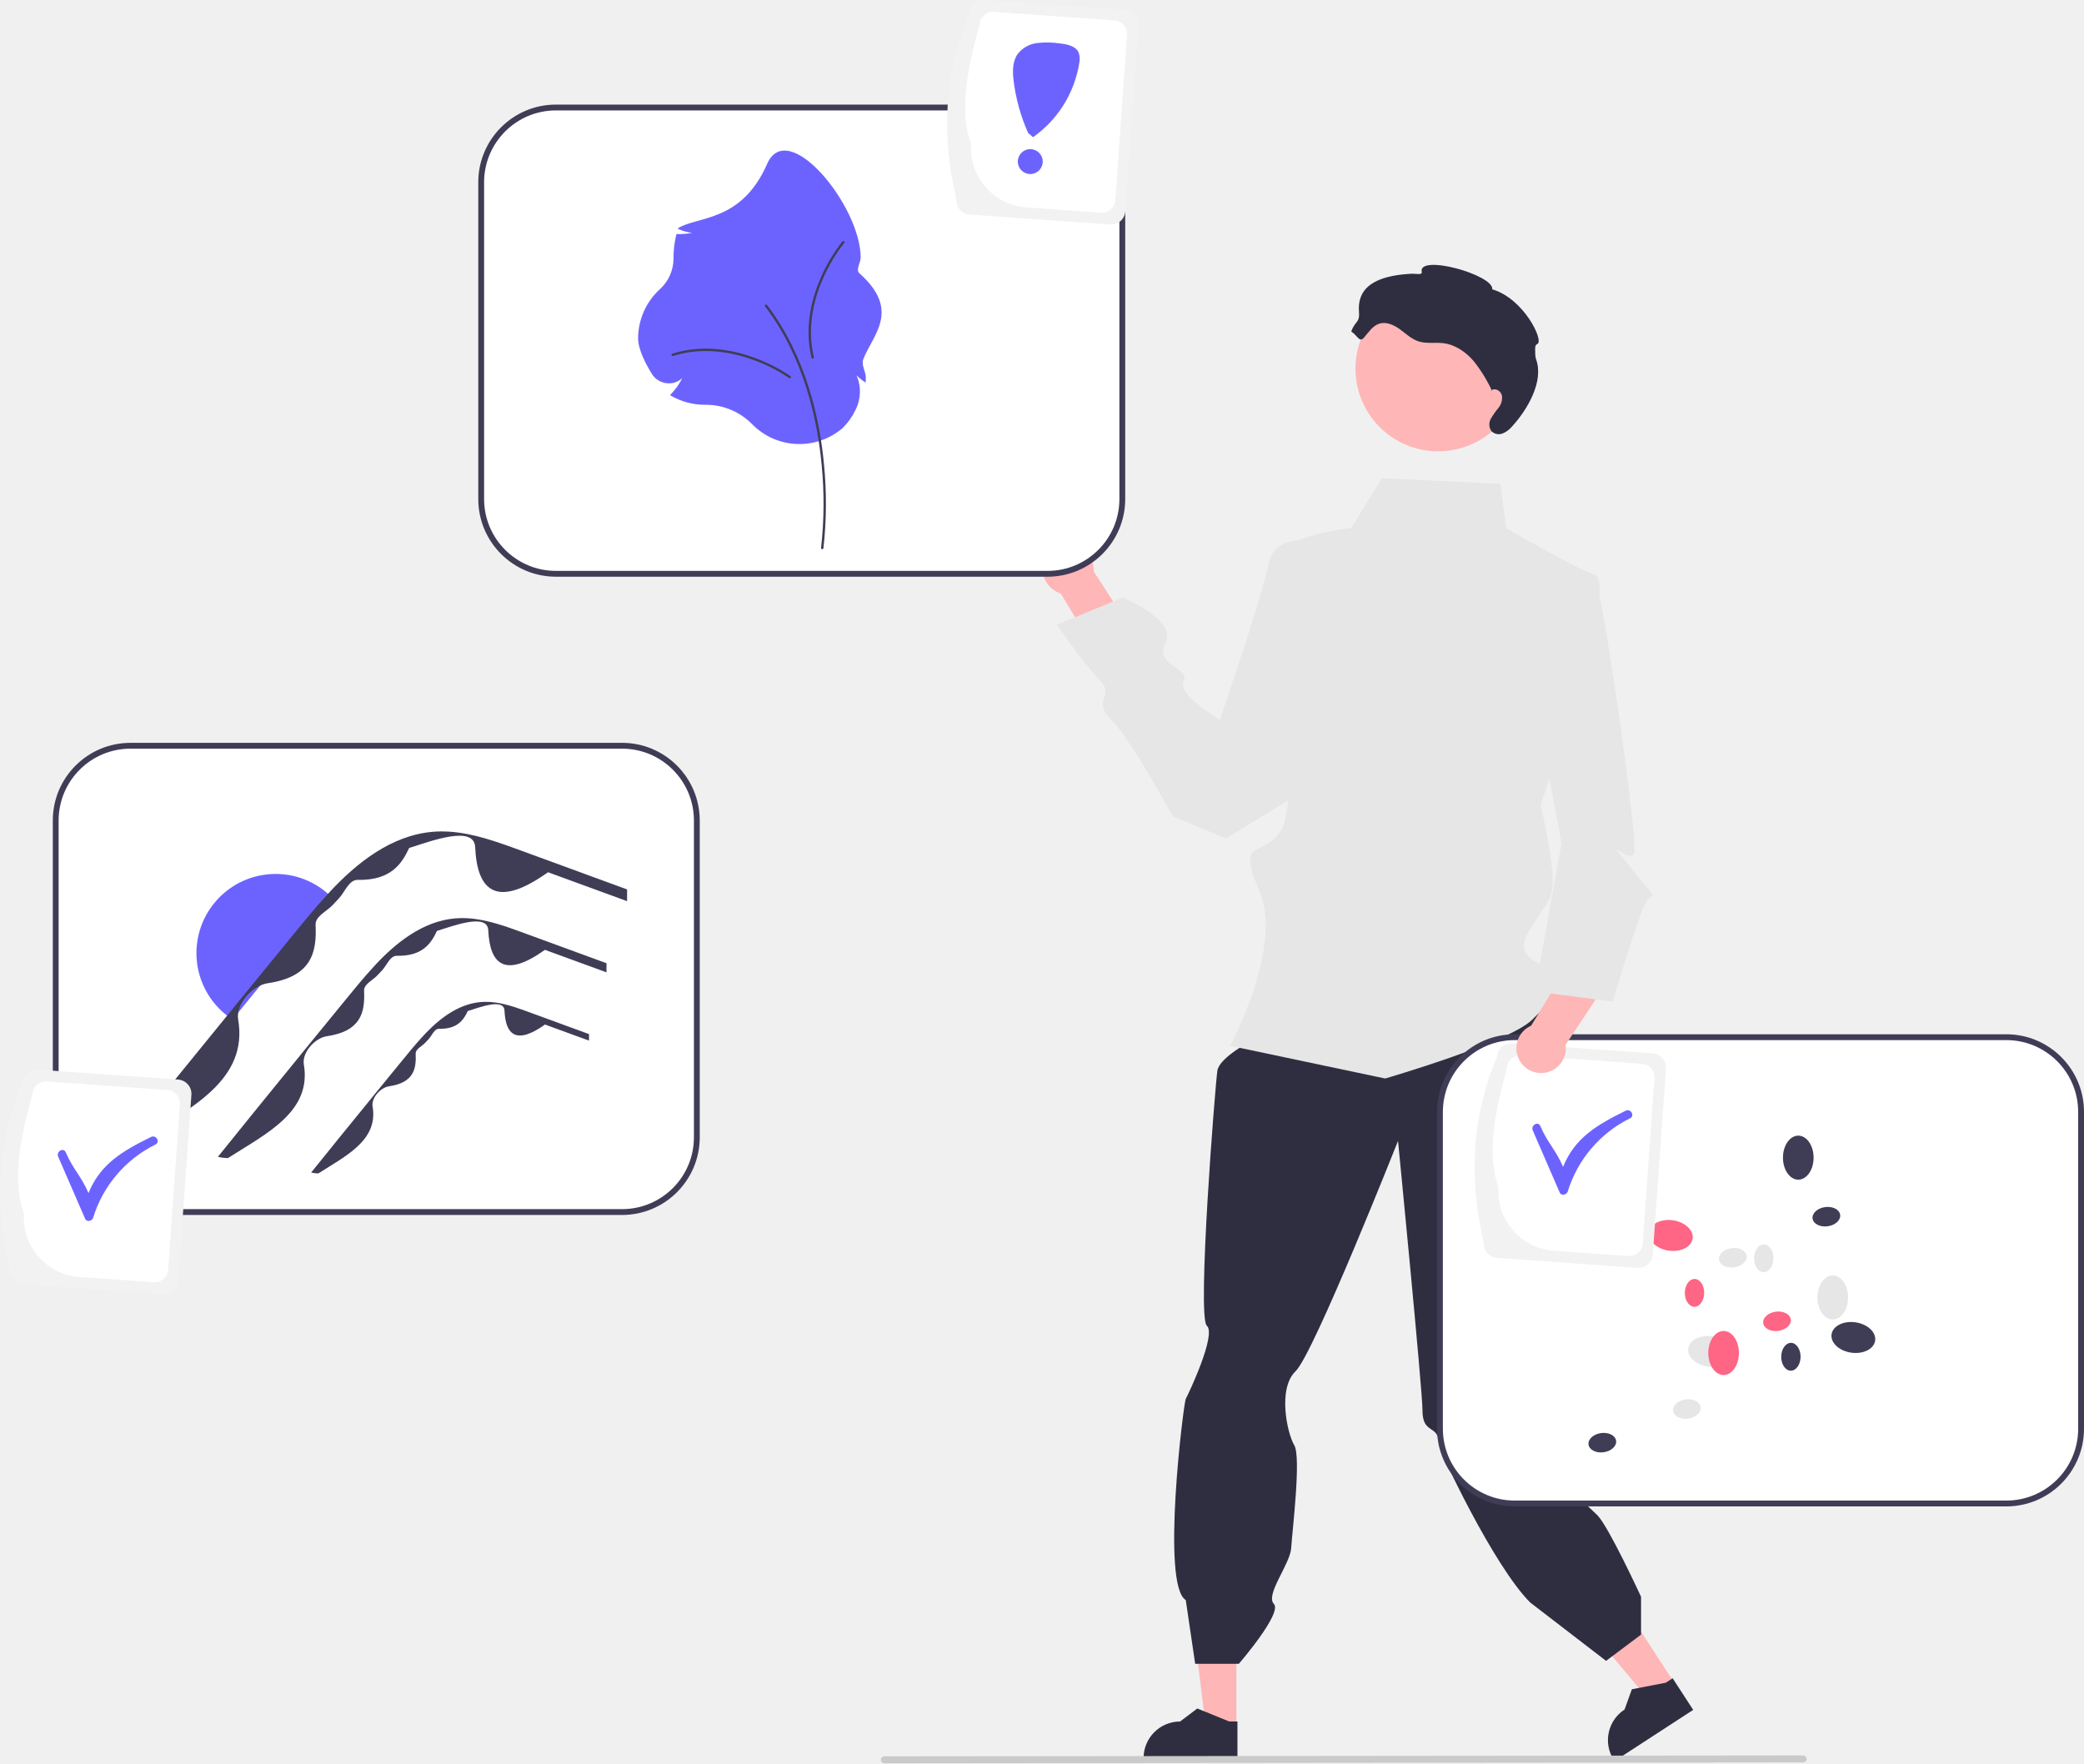
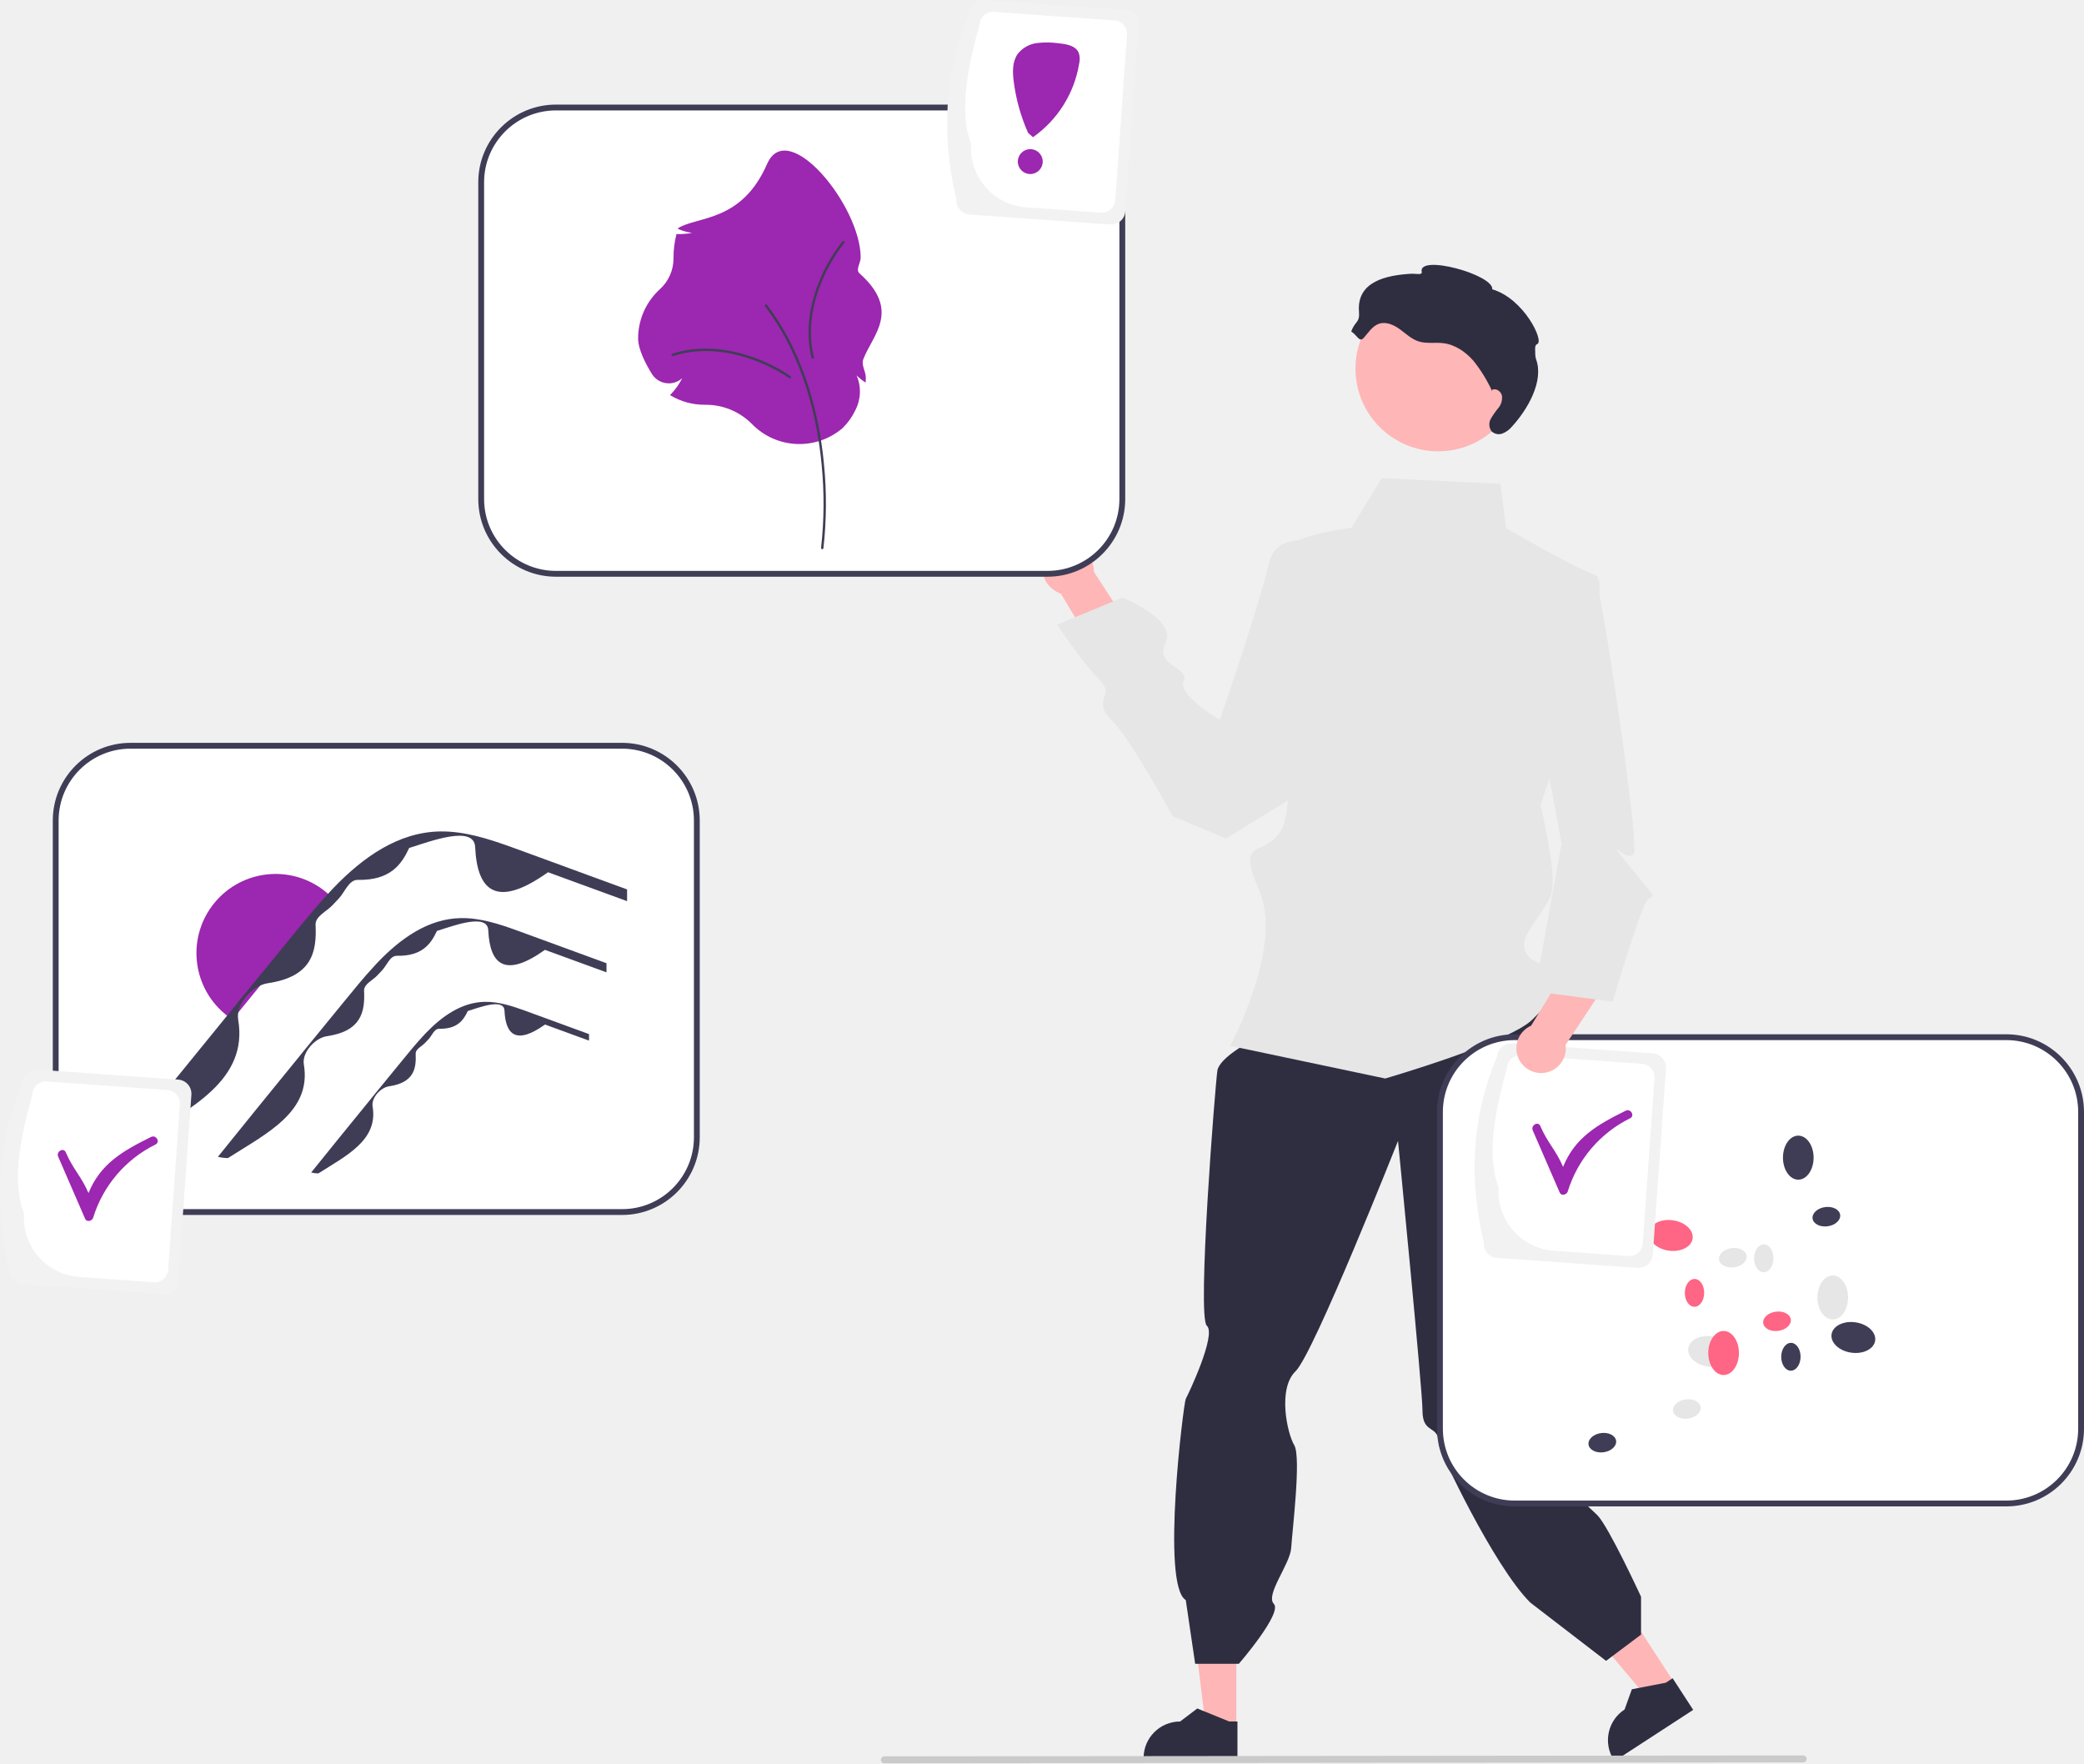
<svg xmlns="http://www.w3.org/2000/svg" data-name="Layer 1" width="715.117" height="605.028" viewBox="0 0 715.117 605.028">
  <path d="M287.196,403.373a25.667,25.667,0,0,0-25.638,25.638V537.735a25.667,25.667,0,0,0,25.638,25.638h168.725a25.667,25.667,0,0,0,25.638-25.638V429.011a25.667,25.667,0,0,0-25.638-25.638Z" transform="translate(-242.4415 -147.4859)" fill="#fff" />
  <path d="M455.921,564.373H287.196a26.668,26.668,0,0,1-26.638-26.638V429.011a26.668,26.668,0,0,1,26.638-26.638h168.725a26.668,26.668,0,0,1,26.638,26.638V537.735A26.668,26.668,0,0,1,455.921,564.373Zm-168.725-160a24.666,24.666,0,0,0-24.638,24.638V537.735a24.666,24.666,0,0,0,24.638,24.638h168.725a24.666,24.666,0,0,0,24.638-24.638V429.011a24.666,24.666,0,0,0-24.638-24.638Z" transform="translate(-242.4415 -147.4859)" fill="#3f3d56" />
-   <path d="M356.728,455.82c-2.776,2.892-5.435,5.901-7.939,9.026-5.513,6.638-10.948,13.335-16.402,20.013-3.397,4.154-6.794,8.308-10.152,12.462a24.789,24.789,0,0,1-3.028-2.29,27.161,27.161,0,0,1,34.707-41.772A25.034,25.034,0,0,1,356.728,455.82Z" transform="translate(-242.4415 -147.4859)" fill="#6c63ff" />
+   <path d="M356.728,455.82c-2.776,2.892-5.435,5.901-7.939,9.026-5.513,6.638-10.948,13.335-16.402,20.013-3.397,4.154-6.794,8.308-10.152,12.462a24.789,24.789,0,0,1-3.028-2.29,27.161,27.161,0,0,1,34.707-41.772A25.034,25.034,0,0,1,356.728,455.82Z" transform="translate(-242.4415 -147.4859)" fill="#9C27B0" />
  <path d="M457.622,452.666v4.03l-1.8-.66-25.33-9.26c-17.549,12.501-24.309,6.609-25-8.62-.35-7.709-15.28-2.02-22.64.29-2.633,5.635-6.422,11.159-17.64,10.95-3.064-.057-4.43,4.21-6.54,6.42-.69.73-1.38,1.46-2.06,2.19-2.04,2.22-6.023,3.84-5.88,6.84.449,9.384-1.294,17.787-16.4,20.01-5.315.782-11.052,7.195-10.16,12.46,3.535,20.859-16.414,30.363-33.46,41.27a19.536,19.536,0,0,1-4.43-.56q16.965-21.075,34.09-42.04.39-.48.78-.96c1.34-1.67,2.71-3.35,4.07-5.02q8.535-10.455,17.08-20.89c4.14-5.06,8.25-10.14,12.71-14.94.27-.31.55-.61.84-.92.43-.46.86-.91,1.3-1.38,9.69-10.01,21.78-18.86,36.26-19.1,8.52-.13,16.75,2.57,24.67,5.42,8.53,3.09,17.03,6.23,25.55,9.35Z" transform="translate(-242.4415 -147.4859)" fill="#3f3d56" />
  <path d="M450.558,477.988v3.136l-1.401-.514-19.712-7.206c-13.657,9.729-18.918,5.143-19.455-6.708-.272-5.999-11.891-1.572-17.619.226-2.049,4.385-4.998,8.685-13.728,8.521-2.384-.045-3.448,3.276-5.09,4.996-.537.568-1.074,1.136-1.603,1.704-1.588,1.728-4.688,2.989-4.576,5.323.349,7.303-1.007,13.842-12.763,15.572-4.137.609-8.601,5.6-7.907,9.697,2.751,16.233-12.774,23.629-26.039,32.117a15.204,15.204,0,0,1-3.448-.436q13.202-16.401,26.529-32.716.304-.374.607-.747c1.043-1.3,2.109-2.607,3.167-3.907q6.642-8.136,13.292-16.257c3.222-3.938,6.42-7.891,9.891-11.627.21-.241.428-.475.654-.716.335-.358.669-.708,1.012-1.074,7.541-7.79,16.95-14.677,28.218-14.864,6.63-.101,13.035,2,19.199,4.218,6.638,2.405,13.253,4.848,19.883,7.276Z" transform="translate(-242.4415 -147.4859)" fill="#3f3d56" />
  <path d="M444.558,502.309v2.242l-1.002-.367L429.462,499.032c-9.765,6.956-13.526,3.677-13.911-4.796-.195-4.29-8.502-1.124-12.598.161-1.465,3.135-3.573,6.21-9.816,6.093-1.705-.032-2.465,2.343-3.639,3.572-.384.406-.768.812-1.146,1.219-1.135,1.235-3.352,2.137-3.272,3.806.25,5.222-.72,9.897-9.126,11.134-2.958.435-6.15,4.004-5.653,6.933,1.967,11.607-9.133,16.895-18.618,22.964a10.872,10.872,0,0,1-2.465-.312q9.44-11.727,18.969-23.393l.434-.534c.746-.929,1.508-1.864,2.265-2.793q4.749-5.818,9.504-11.624c2.304-2.816,4.591-5.642,7.072-8.313.15-.172.306-.339.467-.512.239-.256.479-.506.723-.768,5.392-5.57,12.119-10.494,20.176-10.628,4.741-.072,9.32,1.43,13.727,3.016,4.746,1.719,9.476,3.467,14.217,5.203Z" transform="translate(-242.4415 -147.4859)" fill="#3f3d56" />
  <path d="M617.82,343.706l14.378,22.161-11.342,9.241-14.379-23.922a9.332,9.332,0,0,1-2.328-1.212,8.473,8.473,0,1,1,9.842-13.767A9.013,9.013,0,0,1,617.82,343.706Z" transform="translate(-242.4415 -147.4859)" fill="#ffb6b6" />
  <polygon points="574.749 577.747 565.967 583.457 539.765 552.303 552.725 543.876 574.749 577.747" fill="#ffb6b6" />
  <path d="M823.456,734.192l-27.003,17.559-.222-.341a12.538,12.538,0,0,1,3.676-17.345l.001-0,2.499-6.949,11.636-2.242,2.357-1.533Z" transform="translate(-242.4415 -147.4859)" fill="#2f2e41" />
  <polygon points="424.259 592.709 413.785 592.708 408.802 552.306 424.261 552.307 424.259 592.709" fill="#ffb6b6" />
  <path d="M667.069,751.121l-32.21-.001v-.407A12.538,12.538,0,0,1,647.396,738.176h.001l5.884-4.464,10.977,4.464,2.812 0Z" transform="translate(-242.4415 -147.4859)" fill="#2f2e41" />
  <path d="M775.12,490.891l-93.928,2.065-9.31,11.638s-10.98,5.728-11.697,10.235-7.052,84.531-3.626,87.544-6.495,23.82-7.224,25.089-8.582,63.9,0,69.05l3.224,21.861h15S682.585,700.984,679.561,697.831s5.625-13.635,5.956-19.255,3.489-31.115,1.042-35.203-5.754-19.428.453-25.376,35.155-79.029,35.155-79.029,8.412,85.678,8.392,92.405c-.026,8.749,5.72,4.419,5.72,12.099,0,1.552,18.708,41.434,31.28,53.901l26,20,12-9v-13s-11.121-24.121-15-28-18.203-15.754-18.203-21.185-6.743-7.323-2.208-14.524,2.984-10.304,1.432-13.407,16.293-100.861,16.293-100.861Z" transform="translate(-242.4415 -147.4859)" fill="#2f2e41" />
  <path d="M757.336,313.499l-40.754-1.958L706.153,328.65s-30.46,3.057-26.104,14.514,8.137,79.481,1.979,89.304-15.608,1.68-7.392,20.881-10.068,52.984-10.068,52.984l53.198,11.217s42.672-12.414,50.431-20.172,14.741-13.965,10.086-16.293-17.845-3.879-10.862-14.741,7.836-10.36,7.797-17.594-4.12-25.159-4.12-25.159,26.78-75.956,18.713-78.824-30.589-16.117-30.589-16.117Z" transform="translate(-242.4415 -147.4859)" fill="#e6e6e6" />
  <path d="M704.598,336.799s-23.373-11.107-26.821,4.137-16.758,53.486-16.758,53.486-14.744-8.536-12.414-13.19-10.286-5.361-6.207-13.19S627.658,352.526,627.658,352.526l-22.5,9.31s8.712,13.058,14.501,18.815-2.859,6.785,4.12,13.771,21.032,33.122,21.032,33.122l18.298,7.629,51.39-31.394Z" transform="translate(-242.4415 -147.4859)" fill="#e6e6e6" />
  <circle cx="493.513" cy="126.477" r="28.383" fill="#ffb6b6" />
  <path d="M754.444,281.255c1.348-.685,3.066.512,3.388,1.99a5.563,5.563,0,0,1-1.231,4.23,26.615,26.615,0,0,0-2.596,3.71,3.98,3.98,0,0,0,.247,4.272,3.567,3.567,0,0,0,3.73.787,7.968,7.968,0,0,0,3.235-2.338c5.426-5.887,11.087-15.66,8.313-23.171a7.336,7.336,0,0,1-.271-2.472c-.053-.956-.23-2.395.67-2.72,2.512-.907-4.536-15.589-15.414-18.784.53-5.013-25.641-12.224-24.212-5.931.257,1.13-2.271.516-3.428.579-8.879.481-18.907,2.712-18.099,13.003.313,3.985-1.335,3.066-2.659,6.838,2.062,1.229,2.738,3.925,4.328,2.126s2.947-4.052,5.226-4.807c2.426-.804,5.058.399,7.128,1.899s3.968,3.365,6.4,4.151c2.728.881,5.702.268,8.547.625,4.044.507,7.634,2.978,10.307,6.055a50.271,50.271,0,0,1,6.402,10.378" transform="translate(-242.4415 -147.4859)" fill="#2f2e41" />
  <path d="M861.224,752.207l-315.358.307a1.191,1.191,0,0,1,0-2.381l315.358-.307a1.191,1.191,0,0,1,0,2.381Z" transform="translate(-242.4415 -147.4859)" fill="#cacaca" />
  <path d="M762.196,503.373a25.667,25.667,0,0,0-25.638,25.638V637.735a25.667,25.667,0,0,0,25.638,25.638h168.725a25.667,25.667,0,0,0,25.638-25.638V529.011a25.667,25.667,0,0,0-25.638-25.638Z" transform="translate(-242.4415 -147.4859)" fill="#fff" />
  <path d="M930.921,664.373H762.196a26.668,26.668,0,0,1-26.638-26.638V529.011a26.668,26.668,0,0,1,26.638-26.638h168.725a26.668,26.668,0,0,1,26.638,26.638V637.735A26.668,26.668,0,0,1,930.921,664.373Zm-168.725-160a24.666,24.666,0,0,0-24.638,24.638V637.735a24.666,24.666,0,0,0,24.638,24.638h168.725a24.666,24.666,0,0,0,24.638-24.638V529.011a24.666,24.666,0,0,0-24.638-24.638Z" transform="translate(-242.4415 -147.4859)" fill="#3f3d56" />
  <ellipse cx="829.243" cy="611.212" rx="5.257" ry="7.557" transform="translate(-137.4367 1196.326) rotate(-81.72174)" fill="#e6e6e6" />
  <ellipse cx="878.414" cy="606.414" rx="5.257" ry="7.557" transform="translate(-90.59685 1240.878) rotate(-81.72174)" fill="#3f3d56" />
  <ellipse cx="815.778" cy="571.403" rx="5.257" ry="7.557" transform="translate(-109.5693 1148.925) rotate(-81.72174)" fill="#ff6584" />
  <ellipse cx="798.568" cy="556.16" rx="4.776" ry="3.322" transform="translate(-6.05666 1203.014) rotate(-89.56675)" fill="#e6e6e6" />
  <ellipse cx="791.322" cy="525.789" rx="4.776" ry="3.322" transform="translate(17.12314 1165.627) rotate(-89.56675)" fill="#3f3d56" />
  <ellipse cx="847.667" cy="579.241" rx="4.776" ry="3.322" transform="translate(19.59186 1275.018) rotate(-89.56675)" fill="#e6e6e6" />
  <ellipse cx="823.905" cy="591.105" rx="4.776" ry="3.322" transform="translate(-15.85392 1263.031) rotate(-89.56675)" fill="#ff6584" />
  <ellipse cx="856.983" cy="613.032" rx="4.776" ry="3.322" transform="translate(-4.95389 1317.869) rotate(-89.56675)" fill="#3f3d56" />
  <ellipse cx="628.902" cy="445.191" rx="5.257" ry="7.557" fill="#e6e6e6" />
  <ellipse cx="617.074" cy="397.223" rx="5.257" ry="7.557" fill="#3f3d56" />
  <ellipse cx="591.447" cy="464.247" rx="5.257" ry="7.557" fill="#ff6584" />
  <ellipse cx="821.283" cy="630.959" rx="4.776" ry="3.322" transform="translate(-320.8768 -29.48112) rotate(-7.84498)" fill="#e6e6e6" />
  <ellipse cx="792.271" cy="642.502" rx="4.776" ry="3.322" transform="translate(-322.7239 -33.33302) rotate(-7.84498)" fill="#3f3d56" />
  <ellipse cx="837.053" cy="579.048" rx="4.776" ry="3.322" transform="translate(-313.6437 -27.81439) rotate(-7.84498)" fill="#e6e6e6" />
  <ellipse cx="852.215" cy="600.854" rx="4.776" ry="3.322" transform="translate(-316.4782 -25.54085) rotate(-7.84498)" fill="#ff6584" />
  <ellipse cx="869.152" cy="564.964" rx="4.776" ry="3.322" transform="translate(-311.421 -23.56499) rotate(-7.84498)" fill="#3f3d56" />
  <path d="M433.196,184.373a25.667,25.667,0,0,0-25.638,25.638V318.735a25.667,25.667,0,0,0,25.638,25.638h168.725a25.667,25.667,0,0,0,25.638-25.638V210.011a25.667,25.667,0,0,0-25.638-25.638Z" transform="translate(-242.4415 -147.4859)" fill="#fff" />
  <path d="M601.921,345.373H433.196a26.668,26.668,0,0,1-26.638-26.638V210.011a26.668,26.668,0,0,1,26.638-26.638h168.725a26.668,26.668,0,0,1,26.638,26.638V318.735A26.668,26.668,0,0,1,601.921,345.373Zm-168.725-160a24.665,24.665,0,0,0-24.638,24.638V318.735a24.665,24.665,0,0,0,24.638,24.638h168.725a24.665,24.665,0,0,0,24.638-24.638V210.011a24.665,24.665,0,0,0-24.638-24.638Z" transform="translate(-242.4415 -147.4859)" fill="#3f3d56" />
-   <path d="M500.375,292.881a22.225,22.225,0,0,0-15.944-6.508l-.236.001a22.767,22.767,0,0,1-11.477-3.099l-.363-.211.292-.301a22.191,22.191,0,0,0,3.913-5.541,6.71,6.71,0,0,1-5.416,1.749,6.871,6.871,0,0,1-5.044-3.231c-2.14-3.472-4.691-8.398-4.691-12.151a22.836,22.836,0,0,1,7.45-16.851,14.22,14.22,0,0,0,4.698-10.603l-.001-.284a32.252,32.252,0,0,1,.957-7.805l.065-.258.265.009a21.804,21.804,0,0,0,5.098-.427,17.209,17.209,0,0,1-4.572-1.216l-.285-.115.097-.292c6.675-4.133,21.742-1.993,30.487-22.001,7.091-16.224,32.112,14.402,32.112,32.105,0,1.806-1.788,4.193-.449,5.387,14.467,12.906,4.485,21.194,1.338,29.534-.747,1.979.872,4.151.872,6.291,0,.363-.009.738-.028,1.114l-.028.578-.482-.321a15.977,15.977,0,0,1-2.638-2.164,13.924,13.924,0,0,1-.442,12.02,21.286,21.286,0,0,1-4.359,6.088,22.762,22.762,0,0,1-31.189-1.498Z" transform="translate(-242.4415 -147.4859)" fill="#6c63ff" />
+   <path d="M500.375,292.881a22.225,22.225,0,0,0-15.944-6.508l-.236.001a22.767,22.767,0,0,1-11.477-3.099l-.363-.211.292-.301a22.191,22.191,0,0,0,3.913-5.541,6.71,6.71,0,0,1-5.416,1.749,6.871,6.871,0,0,1-5.044-3.231c-2.14-3.472-4.691-8.398-4.691-12.151a22.836,22.836,0,0,1,7.45-16.851,14.22,14.22,0,0,0,4.698-10.603l-.001-.284a32.252,32.252,0,0,1,.957-7.805l.065-.258.265.009a21.804,21.804,0,0,0,5.098-.427,17.209,17.209,0,0,1-4.572-1.216l-.285-.115.097-.292c6.675-4.133,21.742-1.993,30.487-22.001,7.091-16.224,32.112,14.402,32.112,32.105,0,1.806-1.788,4.193-.449,5.387,14.467,12.906,4.485,21.194,1.338,29.534-.747,1.979.872,4.151.872,6.291,0,.363-.009.738-.028,1.114l-.028.578-.482-.321a15.977,15.977,0,0,1-2.638-2.164,13.924,13.924,0,0,1-.442,12.02,21.286,21.286,0,0,1-4.359,6.088,22.762,22.762,0,0,1-31.189-1.498Z" transform="translate(-242.4415 -147.4859)" fill="#9C27B0" />
  <path d="M524.596,335.93a.41.41,0,0,0,.405-.352,137.192,137.192,0,0,0,.191-28.765c-1.414-15.094-5.956-36.836-19.562-54.691a.41.41,0,1,0-.652.497c13.488,17.702,17.993,39.283,19.398,54.271a136.265,136.265,0,0,1-.187,28.573.41.41,0,0,0,.406.468Z" transform="translate(-242.4415 -147.4859)" fill="#3f3d56" />
  <path d="M513.493,277.308a.41.41,0,0,0,.241-.741,56.475,56.475,0,0,0-12.468-6.347c-6.879-2.518-17.339-4.801-28.107-1.374a.41.41,0,1,0,.248.781c10.548-3.357,20.818-1.111,27.577,1.363a55.548,55.548,0,0,1,12.268,6.24A.408.408,0,0,0,513.493,277.308Z" transform="translate(-242.4415 -147.4859)" fill="#3f3d56" />
  <path d="M532.247,230.599a.41.41,0,0,0-.722-.294,56.474,56.474,0,0,0-7.228,11.978c-3.007,6.679-6.038,16.948-3.395,27.935a.41.41,0,1,0,.797-.192c-2.588-10.762.391-20.844,3.345-27.407a55.548,55.548,0,0,1,7.107-11.786A.408.408,0,0,0,532.247,230.599Z" transform="translate(-242.4415 -147.4859)" fill="#3f3d56" />
  <path d="M570.615,215.881c-5.154-21.646-4.294-42.966,4.531-63.854a4.892,4.892,0,0,1,5.221-4.529L628.59,150.92a4.892,4.892,0,0,1,4.529,5.221l-4.531,63.854a4.892,4.892,0,0,1-5.221,4.529l-48.224-3.422A4.892,4.892,0,0,1,570.615,215.881Z" transform="translate(-242.4415 -147.4859)" fill="#f2f2f2" />
  <path d="M575.682,196.857c-4.125-10.667-1.487-25.337,2.913-41.051a4.582,4.582,0,0,1,4.889-4.241l41.444,2.941a4.582,4.582,0,0,1,4.242,4.889l-4.032,56.821a4.582,4.582,0,0,1-4.889,4.241l-25.674-1.822A20.41,20.41,0,0,1,575.682,196.857Z" transform="translate(-242.4415 -147.4859)" fill="#fff" />
-   <circle cx="353.535" cy="55.447" r="4.274" fill="#6c63ff" />
-   <path d="M612.58,165.541c-1.018-2.321-3.989-2.896-6.51-3.161a29.432,29.432,0,0,0-7.808-.12,9.913,9.913,0,0,0-6.626,3.773c-1.833,2.634-1.752,6.12-1.355,9.304a62.741,62.741,0,0,0,4.945,17.74l1.679,1.491a38.482,38.482,0,0,0,15.861-25.335A6.652,6.652,0,0,0,612.58,165.541Z" transform="translate(-242.4415 -147.4859)" fill="#6c63ff" />
+   <circle cx="353.535" cy="55.447" r="4.274" fill="#9C27B0" />
+   <path d="M612.58,165.541c-1.018-2.321-3.989-2.896-6.51-3.161a29.432,29.432,0,0,0-7.808-.12,9.913,9.913,0,0,0-6.626,3.773c-1.833,2.634-1.752,6.12-1.355,9.304a62.741,62.741,0,0,0,4.945,17.74l1.679,1.491a38.482,38.482,0,0,0,15.861-25.335A6.652,6.652,0,0,0,612.58,165.541Z" transform="translate(-242.4415 -147.4859)" fill="#9C27B0" />
  <path d="M245.615,582.881c-5.154-21.646-4.294-42.966,4.531-63.854a4.892,4.892,0,0,1,5.221-4.529L303.59,517.92a4.892,4.892,0,0,1,4.529,5.221l-4.531,63.854a4.892,4.892,0,0,1-5.221,4.529l-48.224-3.422A4.892,4.892,0,0,1,245.615,582.881Z" transform="translate(-242.4415 -147.4859)" fill="#f2f2f2" />
  <path d="M250.682,563.857c-4.125-10.667-1.487-25.337,2.913-41.051a4.582,4.582,0,0,1,4.889-4.241l41.444,2.941a4.582,4.582,0,0,1,4.242,4.889l-4.032,56.821a4.582,4.582,0,0,1-4.889,4.241l-25.674-1.822A20.41,20.41,0,0,1,250.682,563.857Z" transform="translate(-242.4415 -147.4859)" fill="#fff" />
-   <path d="M294.288,537.604c-9.738,4.795-17.433,9.238-21.477,19.265-2.606-6.006-5.212-8.011-7.817-14.017-.766-1.767-3.352-.241-2.59,1.514q4.627,10.663,9.253,21.326c.544,1.254,2.402.764,2.742-.358a41.711,41.711,0,0,1,21.404-25.14C297.534,539.342,296.016,536.754,294.288,537.604Z" transform="translate(-242.4415 -147.4859)" fill="#6c63ff" />
+   <path d="M294.288,537.604c-9.738,4.795-17.433,9.238-21.477,19.265-2.606-6.006-5.212-8.011-7.817-14.017-.766-1.767-3.352-.241-2.59,1.514q4.627,10.663,9.253,21.326c.544,1.254,2.402.764,2.742-.358a41.711,41.711,0,0,1,21.404-25.14C297.534,539.342,296.016,536.754,294.288,537.604Z" transform="translate(-242.4415 -147.4859)" fill="#9C27B0" />
  <path d="M751.615,573.881c-5.154-21.646-4.294-42.966,4.531-63.854a4.892,4.892,0,0,1,5.221-4.529L809.59,508.92a4.892,4.892,0,0,1,4.529,5.221l-4.531,63.854a4.892,4.892,0,0,1-5.221,4.529l-48.224-3.422A4.892,4.892,0,0,1,751.615,573.881Z" transform="translate(-242.4415 -147.4859)" fill="#f2f2f2" />
  <path d="M756.682,554.857c-4.125-10.667-1.487-25.337,2.913-41.051a4.582,4.582,0,0,1,4.889-4.241l41.444,2.941a4.582,4.582,0,0,1,4.242,4.889l-4.032,56.821a4.582,4.582,0,0,1-4.889,4.241l-25.674-1.822A20.41,20.41,0,0,1,756.682,554.857Z" transform="translate(-242.4415 -147.4859)" fill="#fff" />
-   <path d="M800.288,528.604c-9.738,4.795-17.433,9.238-21.477,19.265-2.606-6.006-5.212-8.011-7.817-14.017-.766-1.767-3.352-.241-2.59,1.514q4.627,10.663,9.253,21.326c.544,1.254,2.402.764,2.742-.358a41.711,41.711,0,0,1,21.404-25.14C803.534,530.342,802.016,527.754,800.288,528.604Z" transform="translate(-242.4415 -147.4859)" fill="#6c63ff" />
+   <path d="M800.288,528.604c-9.738,4.795-17.433,9.238-21.477,19.265-2.606-6.006-5.212-8.011-7.817-14.017-.766-1.767-3.352-.241-2.59,1.514q4.627,10.663,9.253,21.326c.544,1.254,2.402.764,2.742-.358a41.711,41.711,0,0,1,21.404-25.14C803.534,530.342,802.016,527.754,800.288,528.604Z" transform="translate(-242.4415 -147.4859)" fill="#9C27B0" />
  <path d="M767.836,499.429l13.228-21.617,13.403,5.834-14.799,22.357a8.484,8.484,0,1,1-11.832-6.574Z" transform="translate(-242.4415 -147.4859)" fill="#ffb6b6" />
  <path d="M769.12,348.152s18.474-6.722,20.802-2.066,14.827,89.602,13.232,94.068-11.681-7.948-1.595,4.466,8.534,9.31,6.207,11.638-11.928,34.92-11.928,34.92L769.12,487.658l9.164-50.797L766.481,373.409Z" transform="translate(-242.4415 -147.4859)" fill="#e6e6e6" />
</svg>
